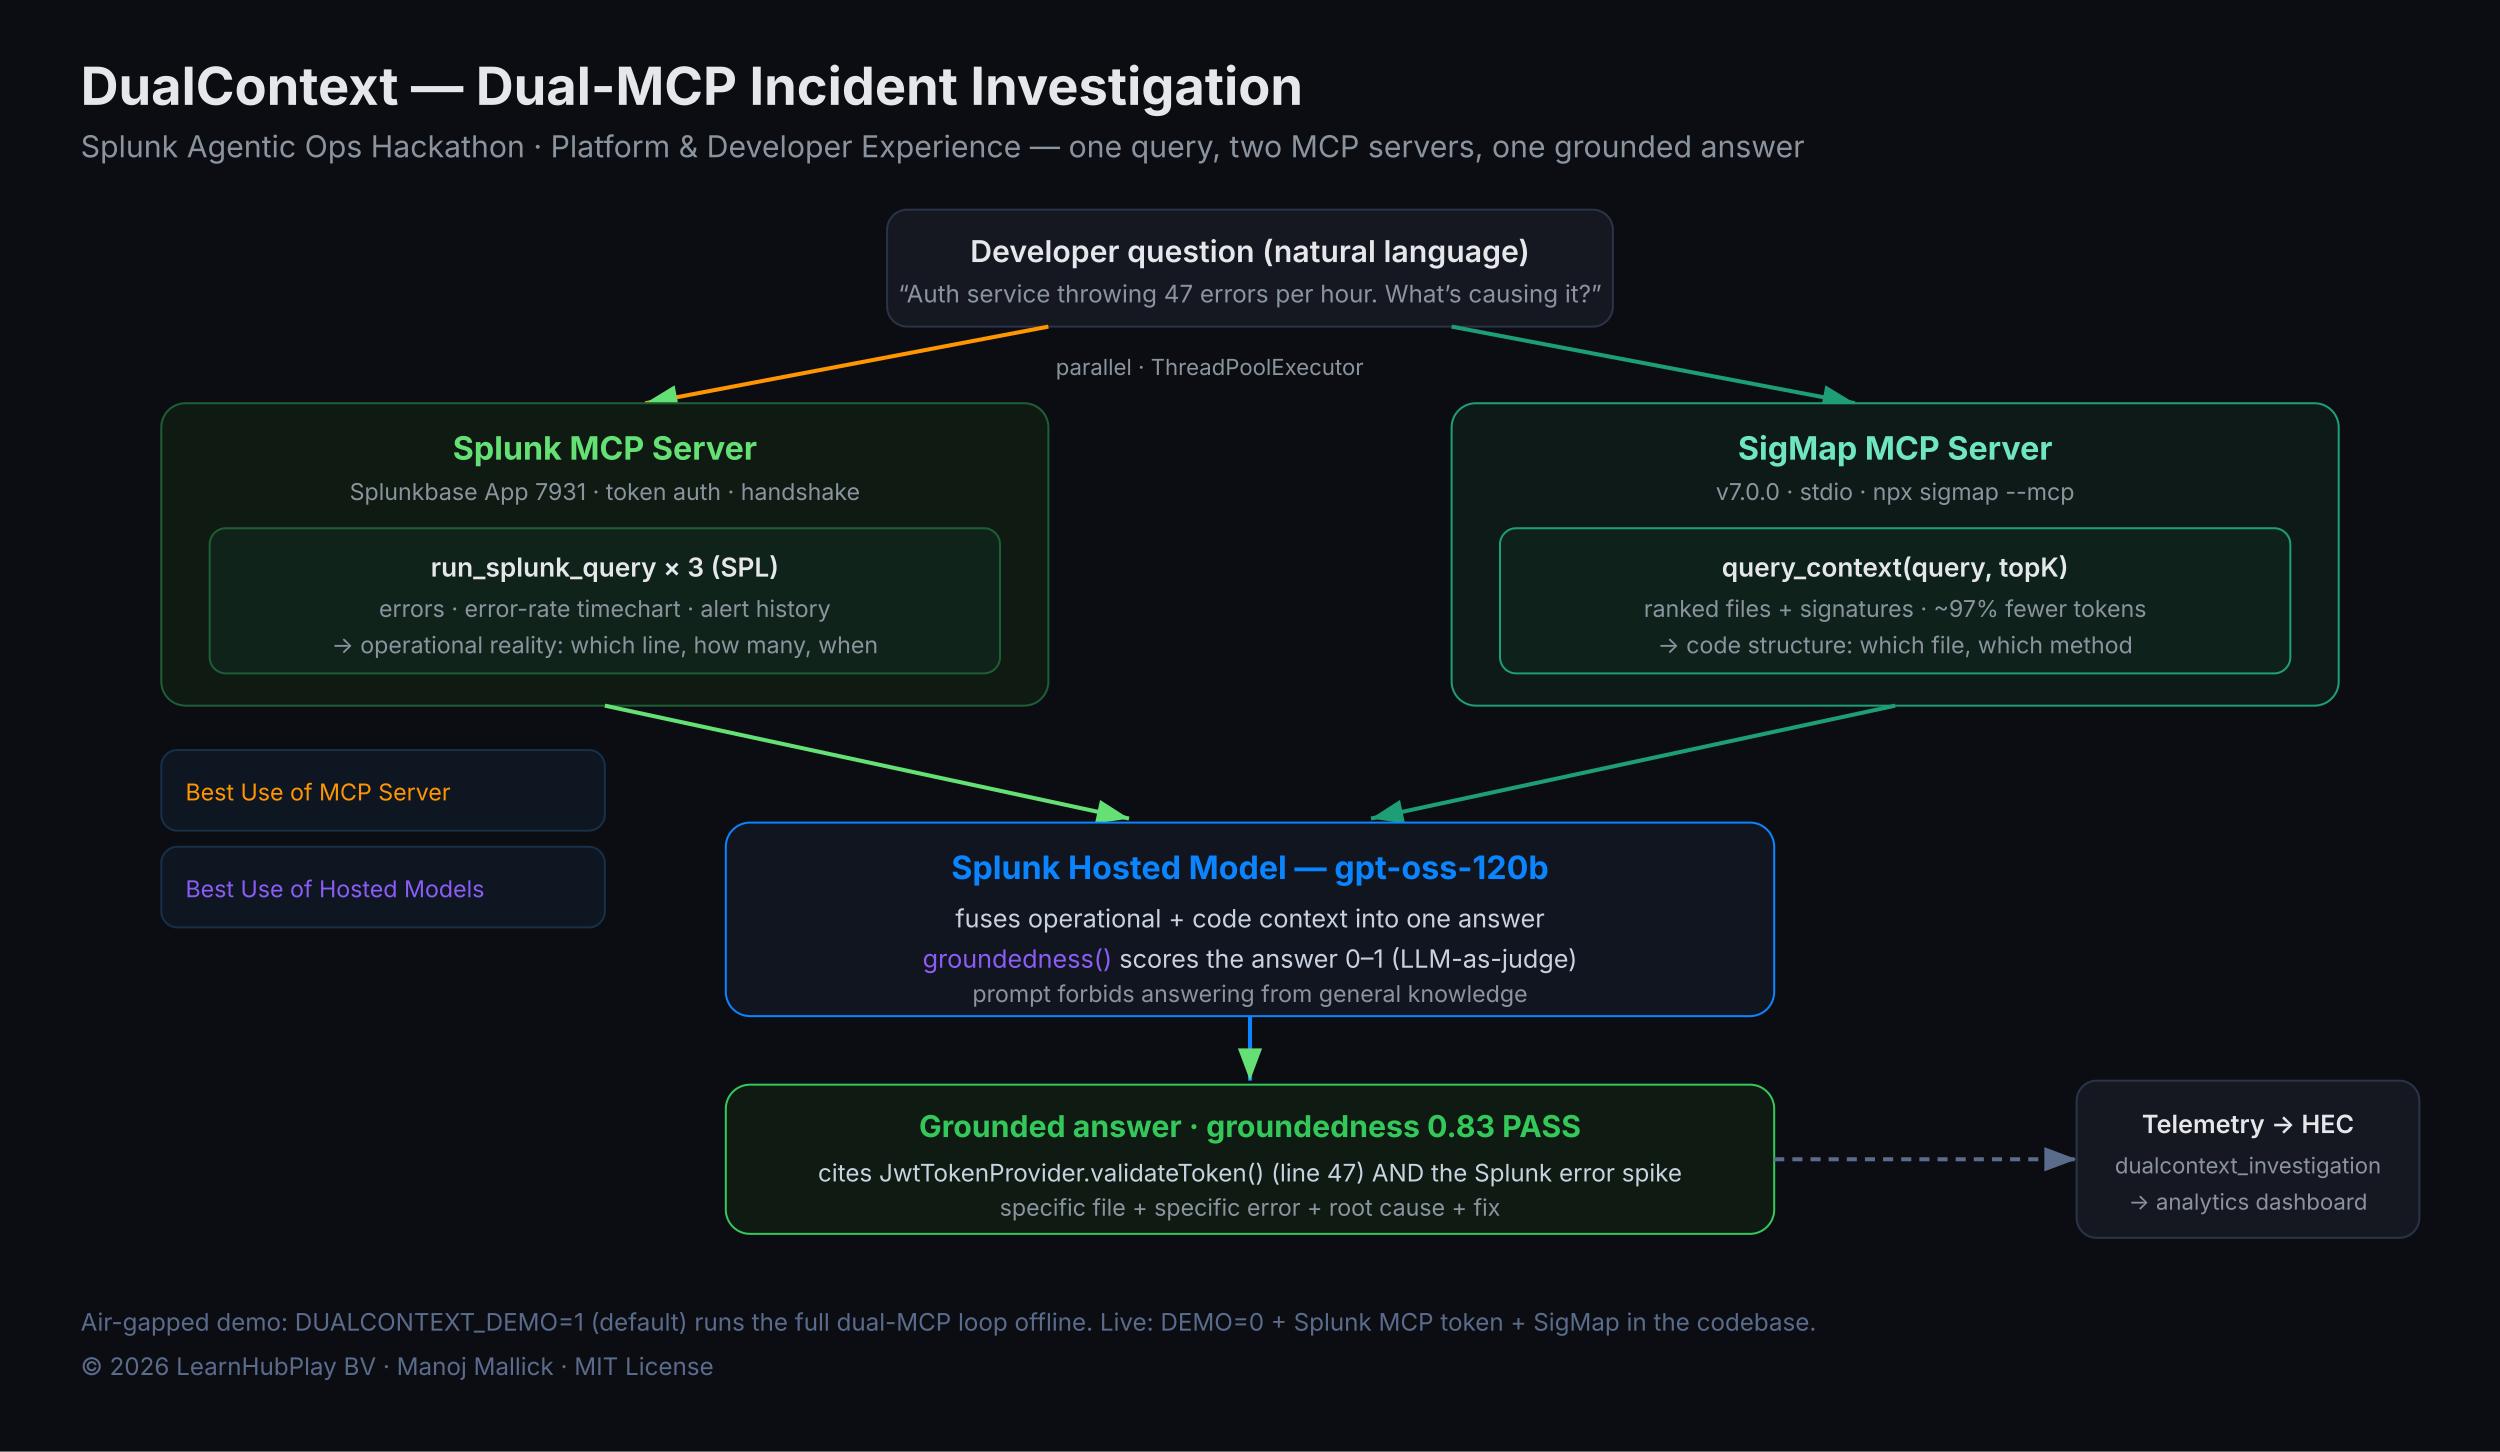
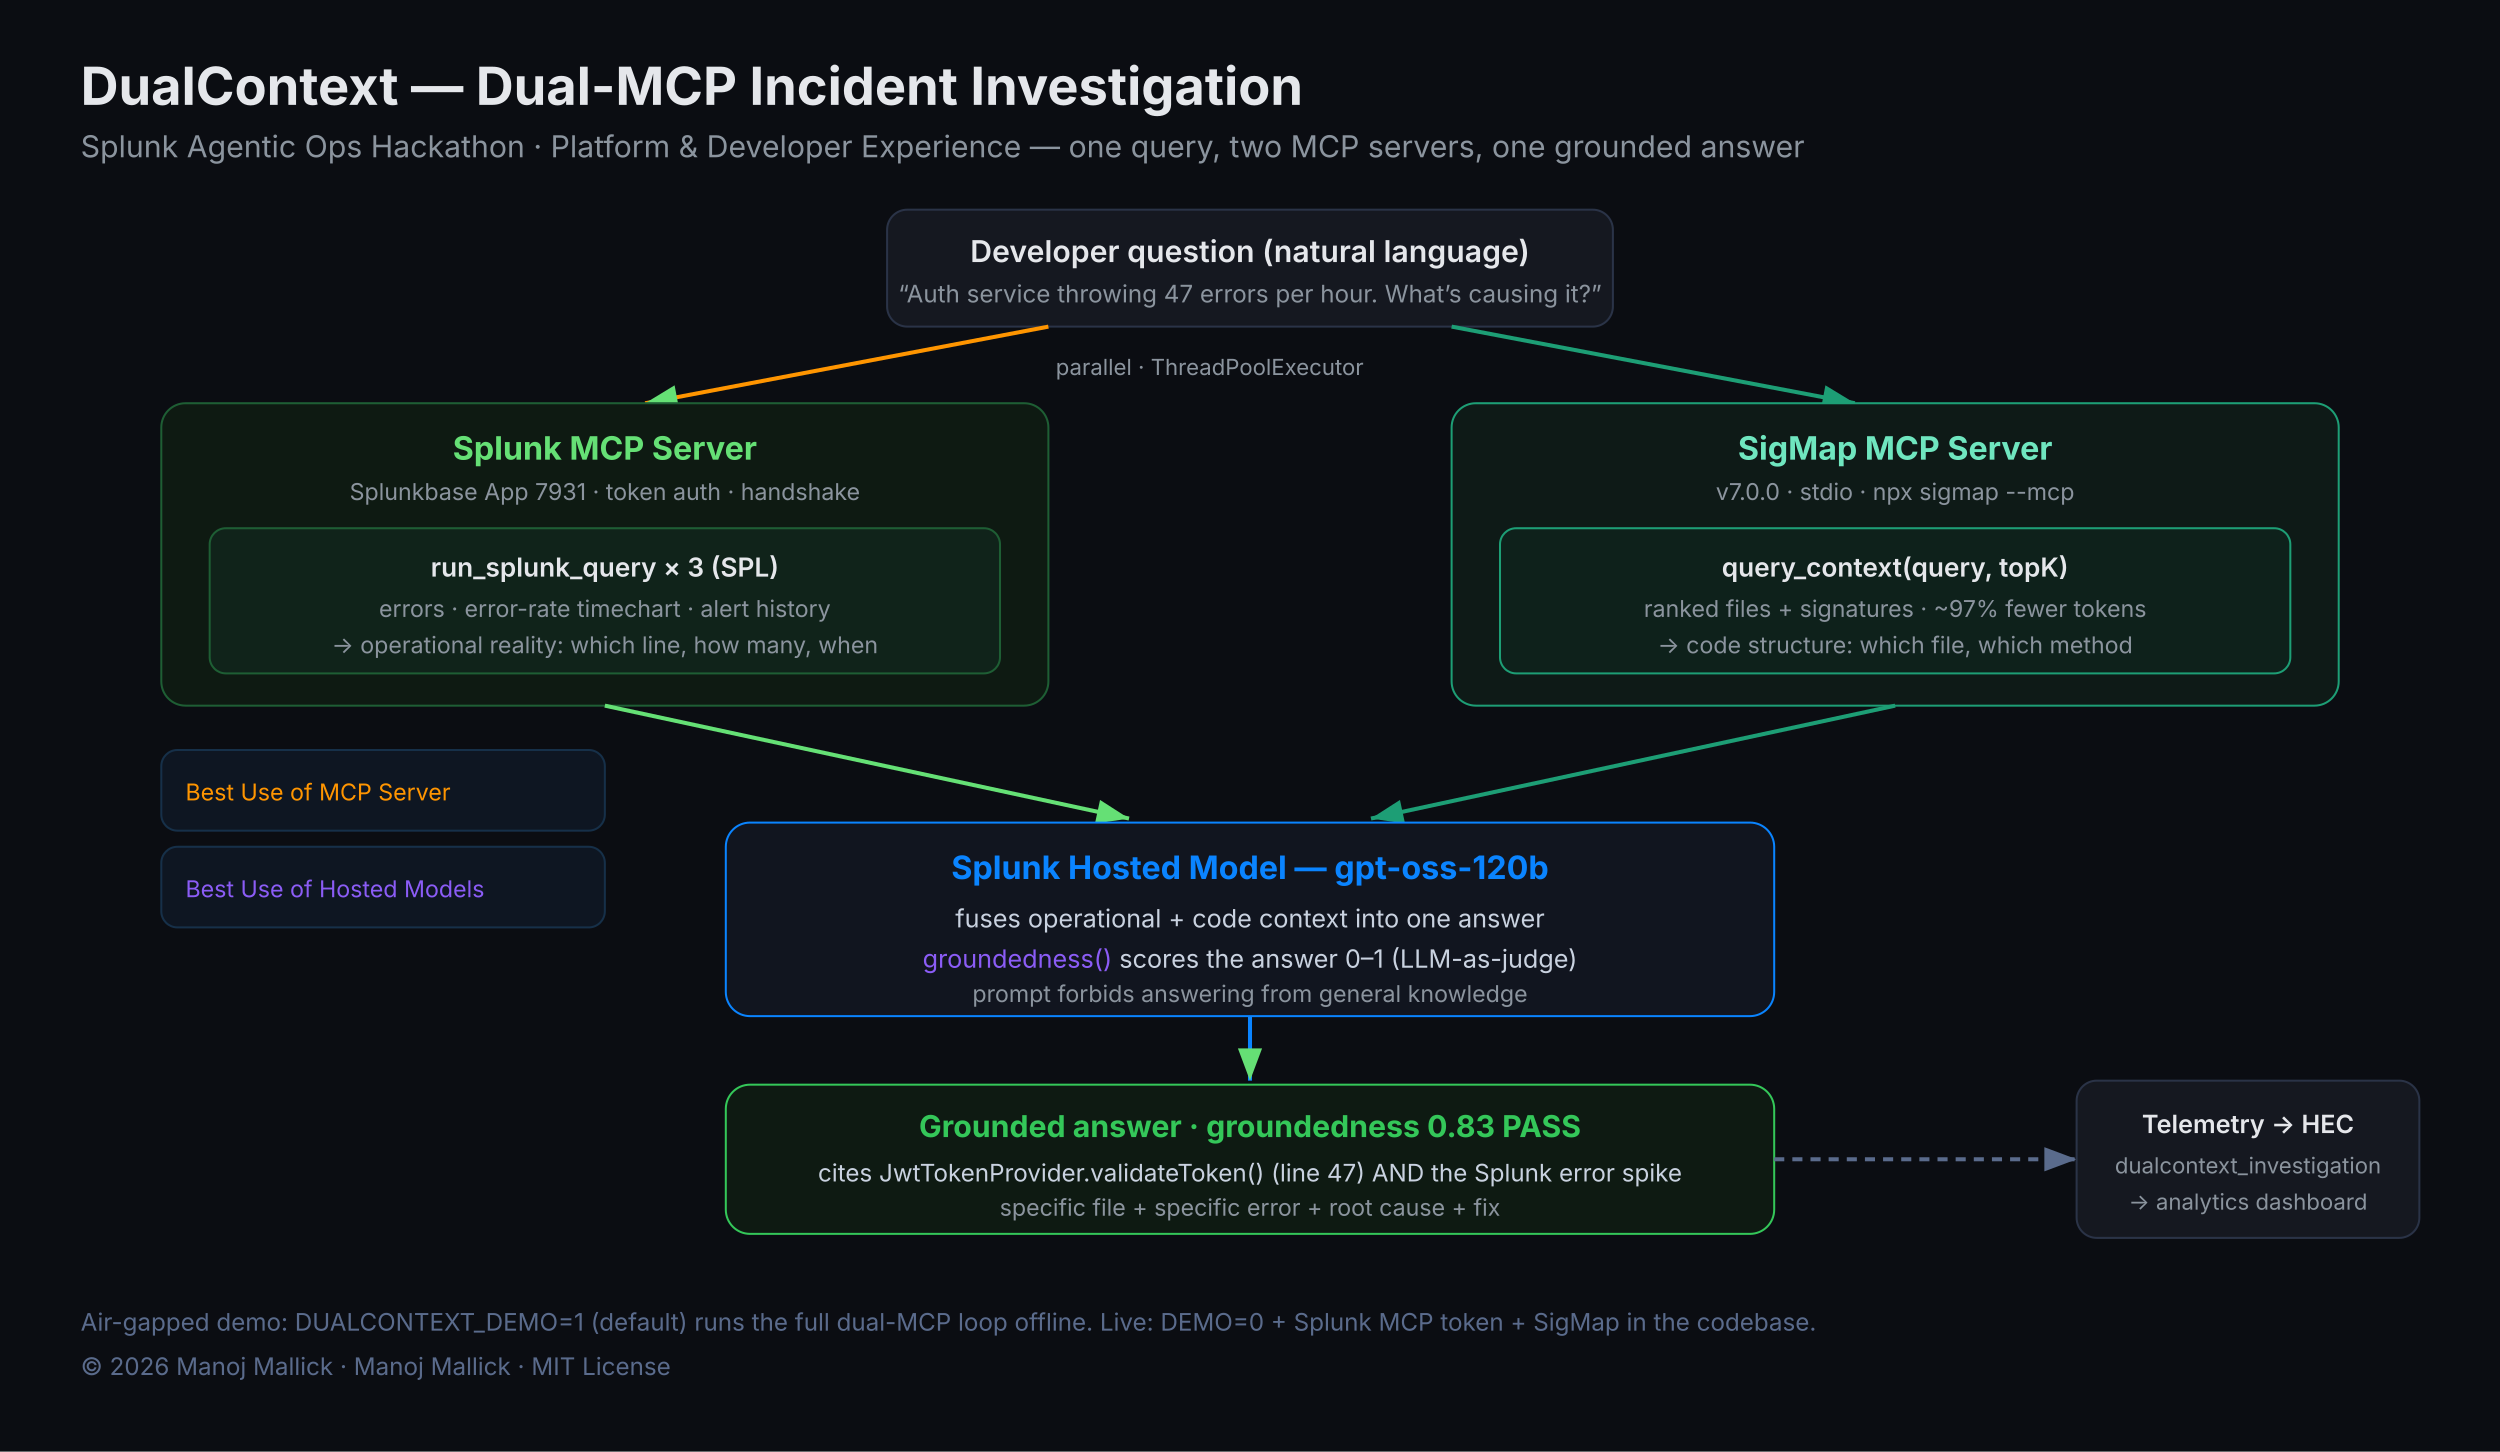
<svg xmlns="http://www.w3.org/2000/svg" width="1240" height="720" viewBox="0 0 1240 720" font-family="Inter, Helvetica, Arial, sans-serif">
  <defs>
    <marker id="aG" markerWidth="10" markerHeight="10" refX="8" refY="3" orient="auto" markerUnits="strokeWidth">
      <path d="M0,0 L8,3 L0,6 Z" fill="#65E075" />
    </marker>
    <marker id="aT" markerWidth="10" markerHeight="10" refX="8" refY="3" orient="auto" markerUnits="strokeWidth">
      <path d="M0,0 L8,3 L0,6 Z" fill="#1D9E75" />
    </marker>
    <marker id="aD" markerWidth="10" markerHeight="10" refX="8" refY="3" orient="auto" markerUnits="strokeWidth">
      <path d="M0,0 L8,3 L0,6 Z" fill="#5A6B8C" />
    </marker>
  </defs>
  <rect width="1240" height="720" fill="#0B0D12" />
  <text x="40" y="52" fill="#E5E7EB" font-size="26" font-weight="700">DualContext — Dual-MCP Incident Investigation</text>
  <text x="40" y="78" fill="#8B949E" font-size="15">Splunk Agentic Ops Hackathon · Platform &amp; Developer Experience — one query, two MCP servers, one grounded answer</text>
  <rect x="440" y="104" width="360" height="58" rx="10" fill="#151820" stroke="#2A3347" />
  <text x="620" y="130" fill="#E5E7EB" font-size="15" font-weight="600" text-anchor="middle">Developer question (natural language)</text>
  <text x="620" y="150" fill="#8B949E" font-size="12" text-anchor="middle">“Auth service throwing 47 errors per hour. What’s causing it?”</text>
  <line x1="520" y1="162" x2="320" y2="200" stroke="#FF9500" stroke-width="2" marker-end="url(#aG)" />
  <line x1="720" y1="162" x2="920" y2="200" stroke="#1D9E75" stroke-width="2" marker-end="url(#aT)" />
  <text x="600" y="186" fill="#8B949E" font-size="11" text-anchor="middle">parallel · ThreadPoolExecutor</text>
  <rect x="80" y="200" width="440" height="150" rx="12" fill="#0E1A12" stroke="#1E5E34" />
  <text x="300" y="228" fill="#65E075" font-size="16" font-weight="700" text-anchor="middle">Splunk MCP Server</text>
  <text x="300" y="248" fill="#8B949E" font-size="11.5" text-anchor="middle">Splunkbase App 7931 · token auth · handshake</text>
  <rect x="104" y="262" width="392" height="72" rx="8" fill="#10231A" stroke="#1E5E34" />
  <text x="300" y="286" fill="#E5E7EB" font-size="13" font-weight="600" text-anchor="middle" class="">run_splunk_query × 3 (SPL)</text>
  <text x="300" y="306" fill="#8B949E" font-size="11.5" text-anchor="middle">errors · error-rate timechart · alert history</text>
  <text x="300" y="324" fill="#8B949E" font-size="11.5" text-anchor="middle">→ operational reality: which line, how many, when</text>
  <rect x="720" y="200" width="440" height="150" rx="12" fill="#0E1A17" stroke="#1D9E75" />
  <text x="940" y="228" fill="#6fe6bf" font-size="16" font-weight="700" text-anchor="middle">SigMap MCP Server</text>
  <text x="940" y="248" fill="#8B949E" font-size="11.5" text-anchor="middle">v7.0.0 · stdio · npx sigmap --mcp</text>
  <rect x="744" y="262" width="392" height="72" rx="8" fill="#0E211B" stroke="#1D9E75" />
  <text x="940" y="286" fill="#E5E7EB" font-size="13" font-weight="600" text-anchor="middle">query_context(query, topK)</text>
  <text x="940" y="306" fill="#8B949E" font-size="11.5" text-anchor="middle">ranked files + signatures · ~97% fewer tokens</text>
  <text x="940" y="324" fill="#8B949E" font-size="11.5" text-anchor="middle">→ code structure: which file, which method</text>
  <line x1="300" y1="350" x2="560" y2="406" stroke="#65E075" stroke-width="2" marker-end="url(#aG)" />
  <line x1="940" y1="350" x2="680" y2="406" stroke="#1D9E75" stroke-width="2" marker-end="url(#aT)" />
  <rect x="360" y="408" width="520" height="96" rx="12" fill="#11151F" stroke="#0A84FF" />
  <text x="620" y="436" fill="#0A84FF" font-size="16" font-weight="700" text-anchor="middle">Splunk Hosted Model — gpt-oss-120b</text>
  <text x="620" y="460" fill="#C9D2E0" font-size="12.5" text-anchor="middle">fuses operational + code context into one answer</text>
  <text x="620" y="480" fill="#C9D2E0" font-size="12.5" text-anchor="middle">
    <tspan fill="#8B5CF6">groundedness()</tspan> scores the answer 0–1 (LLM-as-judge)</text>
  <text x="620" y="497" fill="#8B949E" font-size="11.5" text-anchor="middle">prompt forbids answering from general knowledge</text>
  <line x1="620" y1="504" x2="620" y2="536" stroke="#0A84FF" stroke-width="2" marker-end="url(#aG)" />
  <rect x="360" y="538" width="520" height="74" rx="12" fill="#0E1A12" stroke="#34C759" />
  <text x="620" y="564" fill="#34C759" font-size="15" font-weight="700" text-anchor="middle">Grounded answer · groundedness 0.83 PASS</text>
  <text x="620" y="586" fill="#C9D2E0" font-size="12" text-anchor="middle">cites JwtTokenProvider.validateToken() (line 47) AND the Splunk error spike</text>
  <text x="620" y="603" fill="#8B949E" font-size="11.5" text-anchor="middle">specific file + specific error + root cause + fix</text>
  <line x1="880" y1="575" x2="1030" y2="575" stroke="#5A6B8C" stroke-width="2" stroke-dasharray="5,4" marker-end="url(#aD)" />
  <rect x="1030" y="536" width="170" height="78" rx="10" fill="#151820" stroke="#2A3347" />
  <text x="1115" y="562" fill="#E5E7EB" font-size="12.5" font-weight="600" text-anchor="middle">Telemetry → HEC</text>
  <text x="1115" y="582" fill="#8B949E" font-size="11" text-anchor="middle">dualcontext_investigation</text>
  <text x="1115" y="600" fill="#8B949E" font-size="11" text-anchor="middle">→ analytics dashboard</text>
  <rect x="80" y="372" width="220" height="40" rx="8" fill="#0E1622" stroke="#163049" />
  <text x="92" y="397" fill="#FF9500" font-size="11.5">Best Use of MCP Server</text>
  <rect x="80" y="420" width="220" height="40" rx="8" fill="#0E1622" stroke="#163049" />
  <text x="92" y="445" fill="#8B5CF6" font-size="11.5">Best Use of Hosted Models</text>
  <text x="40" y="660" fill="#5A6B8C" font-size="12">Air-gapped demo: DUALCONTEXT_DEMO=1 (default) runs the full dual-MCP loop offline. Live: DEMO=0 + Splunk MCP token + SigMap in the codebase.</text>
-   <text x="40" y="682" fill="#5A6B8C" font-size="12">© 2026 LearnHubPlay BV · Manoj Mallick · MIT License</text>
+   <text x="40" y="682" fill="#5A6B8C" font-size="12">© 2026 Manoj Mallick · Manoj Mallick · MIT License</text>
</svg>
